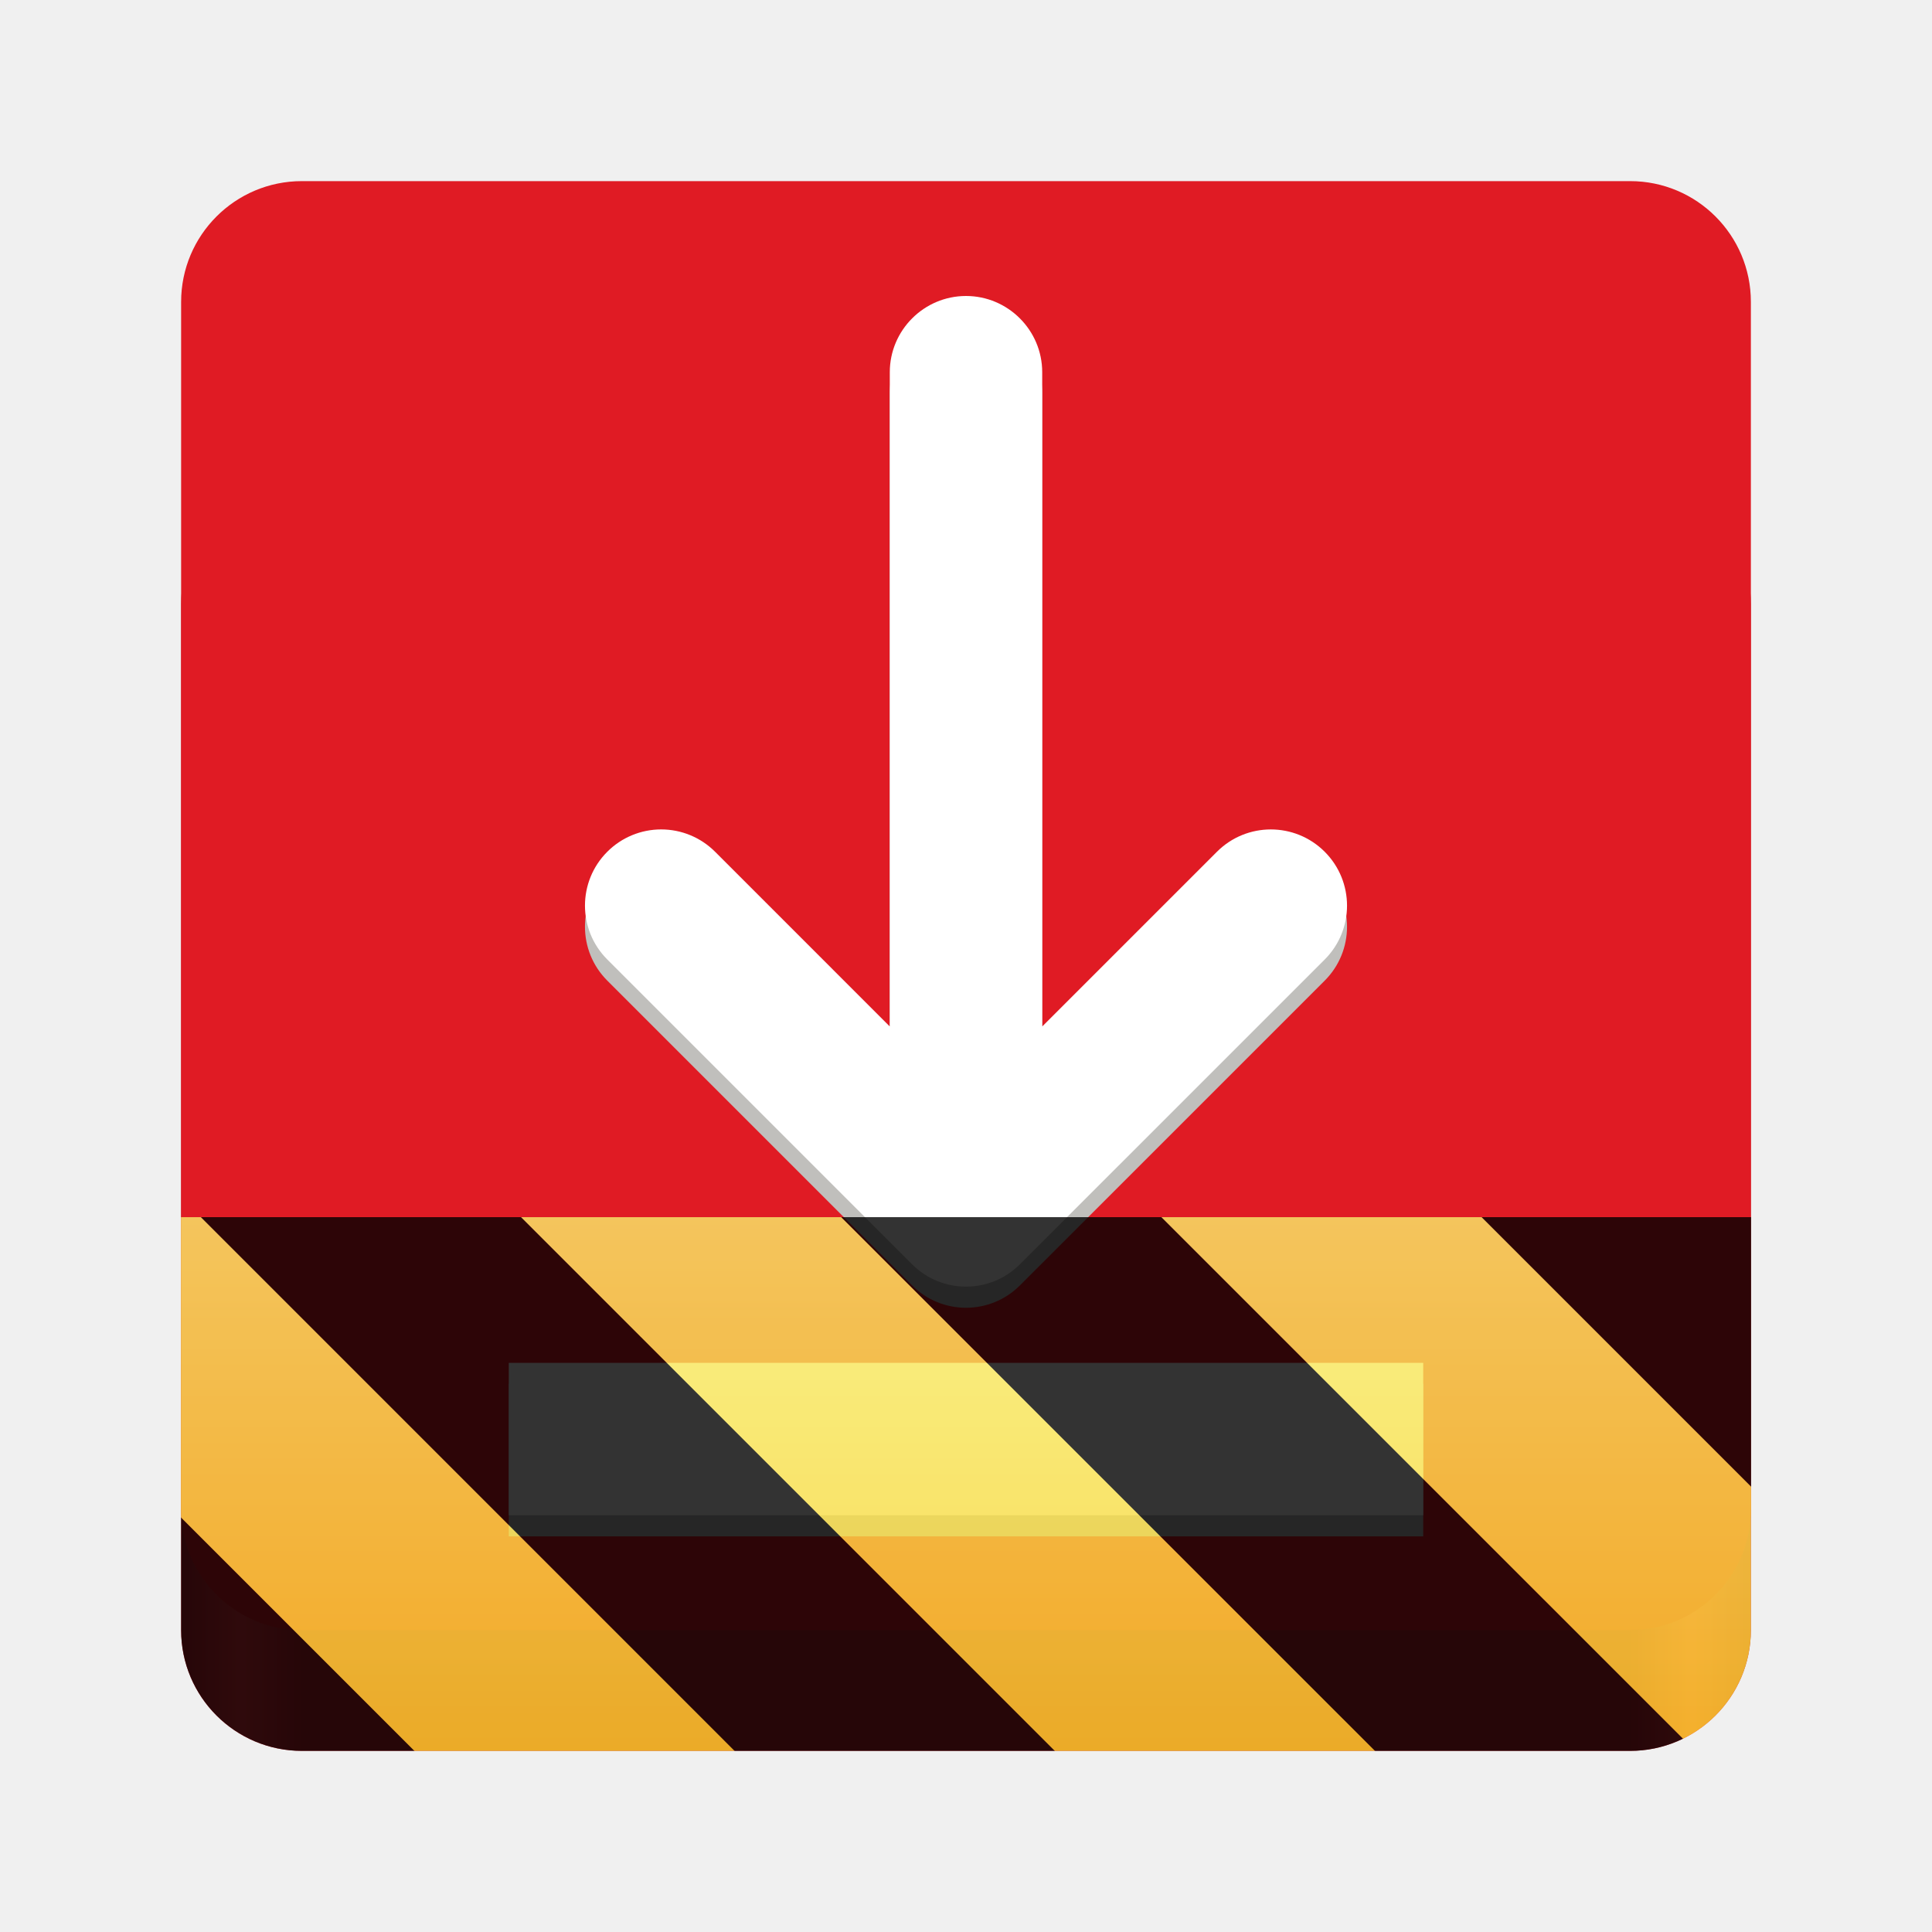
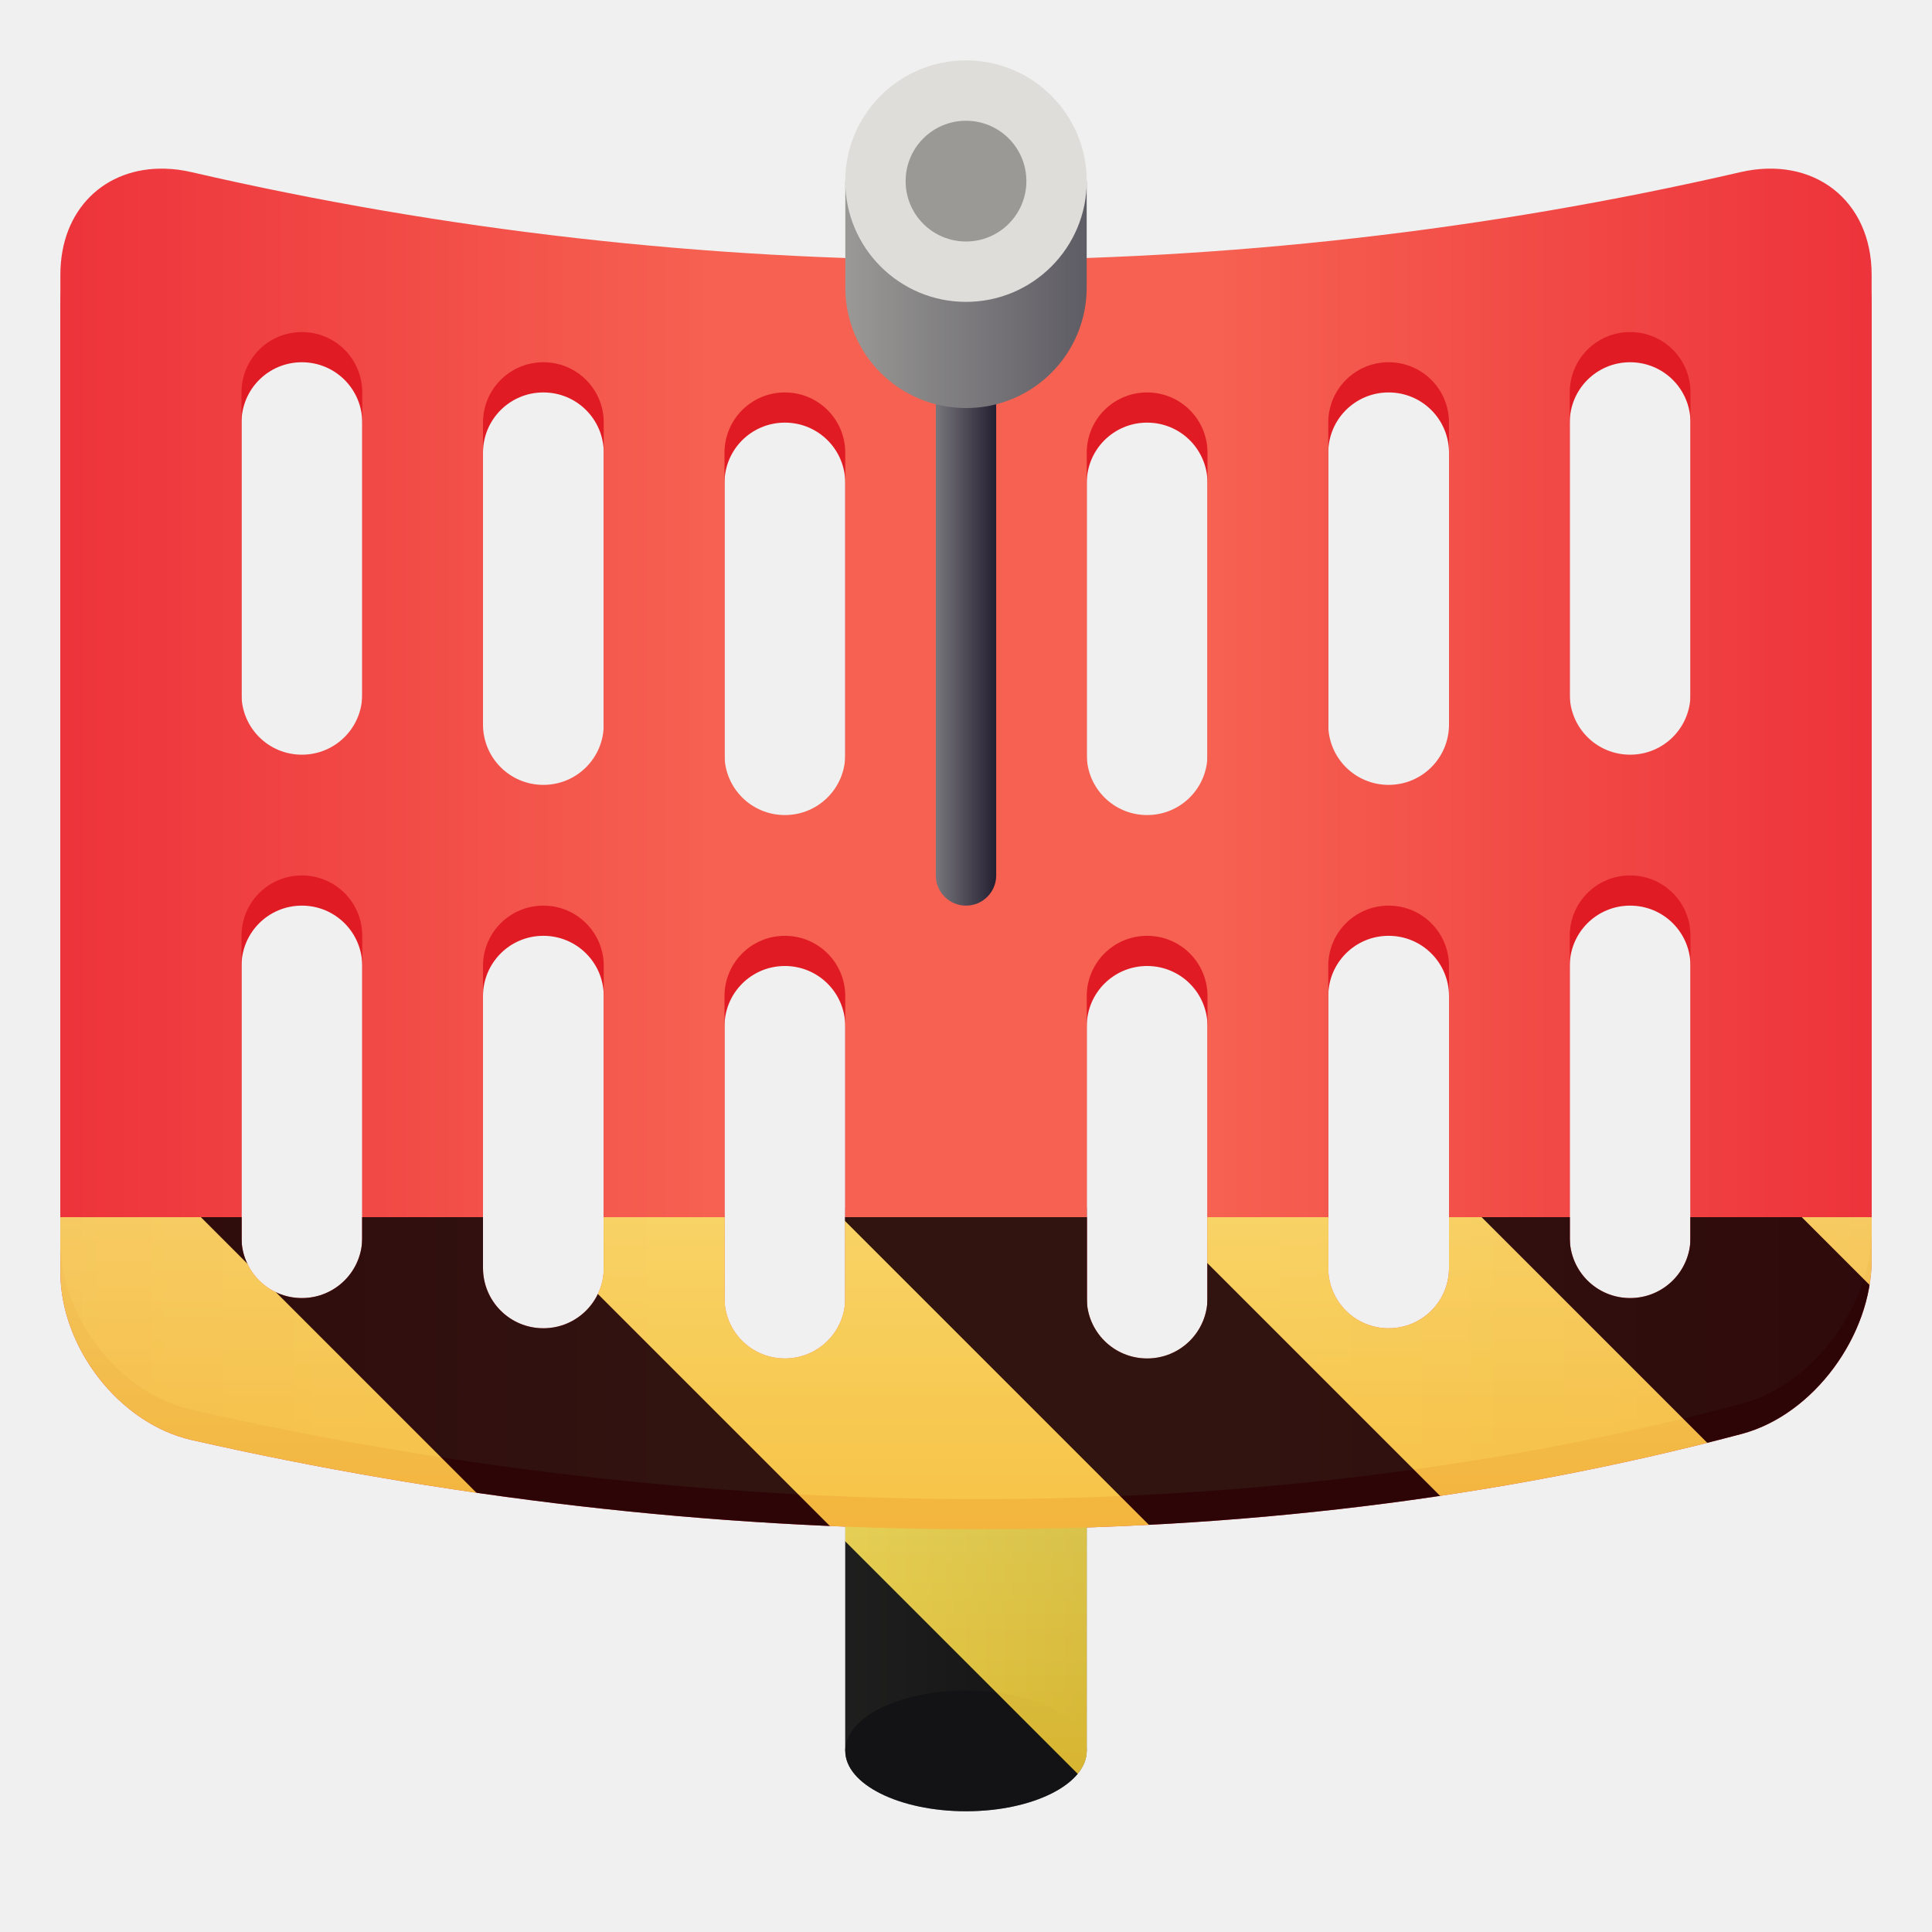
- <svg xmlns="http://www.w3.org/2000/svg" height="128px" viewBox="0 0 128 128" width="128px" version="1.1" id="svg23">
-   <defs id="defs27">
-     <clipPath id="h">
-       <rect height="128" width="128" id="rect3034" x="0" y="0" />
-     </clipPath>
-     <mask id="f">
-       <g filter="url(#d)" id="g3026">
-         <rect fill-opacity="0.8" height="128" width="128" id="rect3024" x="0" y="0" />
+ <svg xmlns="http://www.w3.org/2000/svg" xmlns:xlink="http://www.w3.org/1999/xlink" height="128px" viewBox="0 0 128 128" width="128px">
+   <linearGradient id="a" gradientUnits="userSpaceOnUse">
+     <stop offset="0" stop-color="#9a9996" />
+     <stop offset="1" stop-color="#5e5c64" />
+   </linearGradient>
+   <linearGradient id="b" gradientTransform="matrix(1 0 0 1.285714 0 -254.2857)" x1="56" x2="72" xlink:href="#a" y1="274" y2="274" />
+   <linearGradient id="c" gradientTransform="matrix(1.071421 0 0 1.0738 -4.571368 -201.7537)" gradientUnits="userSpaceOnUse" x1="8" x2="120" y1="233.134" y2="233.134">
+     <stop offset="0" stop-color="#ed333b" />
+     <stop offset="0.359" stop-color="#f66151" />
+     <stop offset="0.638" stop-color="#f66151" />
+     <stop offset="1" stop-color="#ed333b" />
+   </linearGradient>
+   <linearGradient id="d" gradientTransform="matrix(0.5 0 0 1.428571 32 -282.857)" gradientUnits="userSpaceOnUse" x1="60" x2="68" y1="226" y2="226">
+     <stop offset="0" stop-color="#77767b" />
+     <stop offset="1" stop-color="#241f31" />
+   </linearGradient>
+   <linearGradient id="e" gradientTransform="matrix(1.142339 0 0 1.096872 -9.109712 -203.3089)" x1="57" x2="71" xlink:href="#a" y1="199.5" y2="199.5" />
+   <clipPath id="f">
+     <rect height="128" width="128" />
+   </clipPath>
+   <clipPath id="g">
+     <rect height="128" width="128" />
+   </clipPath>
+   <filter id="h" height="100%" width="100%" x="0%" y="0%">
+     <feColorMatrix in="SourceGraphic" type="matrix" values="0 0 0 0 1 0 0 0 0 1 0 0 0 0 1 0 0 0 1 0" />
+   </filter>
+   <mask id="i">
+     <g clip-path="url(#g)" filter="url(#h)">
+       <g clip-path="url(#f)">
+         <path d="m 56 80 h 16 v 36 h -16 z m 0 0" fill="url(#b)" />
+         <path d="m 10.938 13.176 c -3.973 -0.113 -6.938 2.684 -6.938 7.023 v 64.078 c 0 4.961 3.875 10.035 8.703 11.129 c 33.602 7.617 70.023 8.281 102.695 -0.406 c 4.785 -1.273 8.602 -6.555 8.602 -11.516 v -63.285 c 0 -4.957 -3.871 -7.906 -8.695 -6.793 c -33.68 7.77 -68.93 7.77 -102.613 0 c -0.602 -0.141 -1.188 -0.215 -1.754 -0.23 z m 9.062 10.824 c 2.215 0 4 1.785 4 4 v 20 c 0 2.215 -1.785 4 -4 4 s -4 -1.785 -4 -4 v -20 c 0 -2.215 1.785 -4 4 -4 z m 88 0 c 2.215 0 4 1.785 4 4 v 20 c 0 2.215 -1.785 4 -4 4 s -4 -1.785 -4 -4 v -20 c 0 -2.215 1.785 -4 4 -4 z m -72 2 c 2.215 0 4 1.785 4 4 v 20 c 0 2.215 -1.785 4 -4 4 s -4 -1.785 -4 -4 v -20 c 0 -2.215 1.785 -4 4 -4 z m 56 0 c 2.215 0 4 1.785 4 4 v 20 c 0 2.215 -1.785 4 -4 4 s -4 -1.785 -4 -4 v -20 c 0 -2.215 1.785 -4 4 -4 z m -40 2 c 2.215 0 4 1.785 4 4 v 20 c 0 2.215 -1.785 4 -4 4 s -4 -1.785 -4 -4 v -20 c 0 -2.215 1.785 -4 4 -4 z m 24 0 c 2.215 0 4 1.785 4 4 v 20 c 0 2.215 -1.785 4 -4 4 s -4 -1.785 -4 -4 v -20 c 0 -2.215 1.785 -4 4 -4 z m -56 32 c 2.215 0 4 1.785 4 4 v 20 c 0 2.215 -1.785 4 -4 4 s -4 -1.785 -4 -4 v -20 c 0 -2.215 1.785 -4 4 -4 z m 88 0 c 2.215 0 4 1.785 4 4 v 20 c 0 2.215 -1.785 4 -4 4 s -4 -1.785 -4 -4 v -20 c 0 -2.215 1.785 -4 4 -4 z m -72 2 c 2.215 0 4 1.785 4 4 v 20 c 0 2.215 -1.785 4 -4 4 s -4 -1.785 -4 -4 v -20 c 0 -2.215 1.785 -4 4 -4 z m 56 0 c 2.215 0 4 1.785 4 4 v 20 c 0 2.215 -1.785 4 -4 4 s -4 -1.785 -4 -4 v -20 c 0 -2.215 1.785 -4 4 -4 z m -40 2 c 2.215 0 4 1.785 4 4 v 20 c 0 2.215 -1.785 4 -4 4 s -4 -1.785 -4 -4 v -20 c 0 -2.215 1.785 -4 4 -4 z m 24 0 c 2.215 0 4 1.785 4 4 v 20 c 0 2.215 -1.785 4 -4 4 s -4 -1.785 -4 -4 v -20 c 0 -2.215 1.785 -4 4 -4 z m 0 0" fill="#e01b24" />
+         <path d="m 10.938 11.176 c -3.973 -0.113 -6.938 2.684 -6.938 7.023 v 64.078 c 0 4.961 3.875 10.035 8.703 11.129 c 33.602 7.617 70.023 8.281 102.695 -0.406 c 4.785 -1.273 8.602 -6.555 8.602 -11.516 v -63.285 c 0 -4.957 -3.871 -7.906 -8.695 -6.793 c -33.68 7.77 -68.93 7.77 -102.613 0 c -0.602 -0.141 -1.188 -0.215 -1.754 -0.23 z m 9.062 10.824 c 2.215 0 4 1.785 4 4 v 20 c 0 2.215 -1.785 4 -4 4 s -4 -1.785 -4 -4 v -20 c 0 -2.215 1.785 -4 4 -4 z m 88 0 c 2.215 0 4 1.785 4 4 v 20 c 0 2.215 -1.785 4 -4 4 s -4 -1.785 -4 -4 v -20 c 0 -2.215 1.785 -4 4 -4 z m -72 2 c 2.215 0 4 1.785 4 4 v 20 c 0 2.215 -1.785 4 -4 4 s -4 -1.785 -4 -4 v -20 c 0 -2.215 1.785 -4 4 -4 z m 56 0 c 2.215 0 4 1.785 4 4 v 20 c 0 2.215 -1.785 4 -4 4 s -4 -1.785 -4 -4 v -20 c 0 -2.215 1.785 -4 4 -4 z m -40 2 c 2.215 0 4 1.785 4 4 v 20 c 0 2.215 -1.785 4 -4 4 s -4 -1.785 -4 -4 v -20 c 0 -2.215 1.785 -4 4 -4 z m 24 0 c 2.215 0 4 1.785 4 4 v 20 c 0 2.215 -1.785 4 -4 4 s -4 -1.785 -4 -4 v -20 c 0 -2.215 1.785 -4 4 -4 z m -56 32 c 2.215 0 4 1.785 4 4 v 20 c 0 2.215 -1.785 4 -4 4 s -4 -1.785 -4 -4 v -20 c 0 -2.215 1.785 -4 4 -4 z m 88 0 c 2.215 0 4 1.785 4 4 v 20 c 0 2.215 -1.785 4 -4 4 s -4 -1.785 -4 -4 v -20 c 0 -2.215 1.785 -4 4 -4 z m -72 2 c 2.215 0 4 1.785 4 4 v 20 c 0 2.215 -1.785 4 -4 4 s -4 -1.785 -4 -4 v -20 c 0 -2.215 1.785 -4 4 -4 z m 56 0 c 2.215 0 4 1.785 4 4 v 20 c 0 2.215 -1.785 4 -4 4 s -4 -1.785 -4 -4 v -20 c 0 -2.215 1.785 -4 4 -4 z m -40 2 c 2.215 0 4 1.785 4 4 v 20 c 0 2.215 -1.785 4 -4 4 s -4 -1.785 -4 -4 v -20 c 0 -2.215 1.785 -4 4 -4 z m 24 0 c 2.215 0 4 1.785 4 4 v 20 c 0 2.215 -1.785 4 -4 4 s -4 -1.785 -4 -4 v -20 c 0 -2.215 1.785 -4 4 -4 z m 0 0" fill="url(#c)" />
+         <path d="m 64 20 c 1.105 0 2 0.895 2 2 v 36 c 0 1.105 -0.895 2 -2 2 s -2 -0.895 -2 -2 v -36 c 0 -1.105 0.895 -2 2 -2 z m 0 0" fill="url(#d)" />
+         <path d="m 56.004 12 v 7.039 c 0 4.43 3.566 7.996 7.996 7.996 s 7.996 -3.566 7.996 -7.996 v -7.039 z m 0 0" fill="url(#e)" />
+         <path d="m 72 12 c 0 4.418 -3.582 8 -8 8 s -8 -3.582 -8 -8 s 3.582 -8 8 -8 s 8 3.582 8 8 z m 0 0" fill="#deddda" />
+         <path d="m 72 116 c 0 2.211 -3.582 4 -8 4 s -8 -1.789 -8 -4 s 3.582 -4 8 -4 s 8 1.789 8 4 z m 0 0" fill="#5e5c64" />
+         <path d="m 68 12 c 0 2.211 -1.789 4 -4 4 s -4 -1.789 -4 -4 s 1.789 -4 4 -4 s 4 1.789 4 4 z m 0 0" fill="#9a9996" />
      </g>
-     </mask>
-     <filter id="d" height="1" width="1" x="0" y="0">
-       <feColorMatrix in="SourceGraphic" type="matrix" values="0 0 0 0 1 0 0 0 0 1 0 0 0 0 1 0 0 0 1 0" id="feColorMatrix3008" />
-     </filter>
-     <linearGradient id="g" gradientTransform="matrix(0,0.37,-0.98462,0,295.385,-30.36)" gradientUnits="userSpaceOnUse" x1="300" x2="428" y1="235" y2="235">
-       <stop offset="0" stop-color="#f9f06b" id="stop3029" />
-       <stop offset="1" stop-color="#f5c211" id="stop3031" />
-     </linearGradient>
-     <clipPath id="i">
-       <rect height="128" width="128" id="rect3037" x="0" y="0" />
-     </clipPath>
-     <mask id="e">
-       <g clip-path="url(#c)" filter="url(#d)" id="g3021" style="filter:url(#d-3)">
-         <g clip-path="url(#b)" id="g3019">
-           <path d="m 20,32 h 88 c 4.418,0 8,3.582 8,8 v 68 c 0,4.418 -3.582,8 -8,8 H 20 c -4.418,0 -8,-3.582 -8,-8 V 40 c 0,-4.418 3.582,-8 8,-8 z m 0,0" fill="url(#a)" id="path3011" style="fill:url(#a-7)" />
-           <path d="m 20,12 h 88 c 4.418,0 8,3.582 8,8 v 80 c 0,4.418 -3.582,8 -8,8 H 20 c -4.418,0 -8,-3.582 -8,-8 V 20 c 0,-4.418 3.582,-8 8,-8 z m 0,0" fill="#e01b24" id="path3013" />
-           <path d="M 64,81.605 45.984,50.395 v -2 h 36.035 v 2 z M 33.566,90.434 V 100.578 H 94.434 V 90.434 Z m 0,0" fill="#c0bfbc" id="path3015" />
-           <path d="M 64,79.605 45.984,48.395 h 36.035 z m 0,-62.184 c -2.793,0 -5.07,2.277 -5.07,5.074 V 48.395 H 69.074 V 22.496 c 0,-2.797 -2.281,-5.074 -5.074,-5.074 z M 33.566,88.434 V 98.578 H 94.434 V 88.434 Z m 0,0" fill="#ffffff" id="path3017" />
-         </g>
-       </g>
-     </mask>
-     <clipPath id="c">
-       <rect height="128" width="128" id="rect3005" x="0" y="0" />
-     </clipPath>
-     <filter id="d-3" height="1" width="1" x="0" y="0">
-       <feColorMatrix in="SourceGraphic" type="matrix" values="0 0 0 0 1 0 0 0 0 1 0 0 0 0 1 0 0 0 1 0" id="feColorMatrix3008-6" />
-     </filter>
-     <clipPath id="b">
-       <rect height="128" width="128" id="rect3002" x="0" y="0" />
-     </clipPath>
-     <linearGradient id="a-7" gradientUnits="userSpaceOnUse" x1="12.001" x2="116.001" y1="104" y2="104">
-       <stop offset="0" stop-color="#c01c28" id="stop2989" />
-       <stop offset="0.038" stop-color="#ed333b" id="stop2991" />
-       <stop offset="0.077" stop-color="#c01c28" id="stop2993" />
-       <stop offset="0.923" stop-color="#c01c28" id="stop2995" />
-       <stop offset="0.962" stop-color="#ed333b" id="stop2997" />
-       <stop offset="1" stop-color="#c01c28" id="stop2999" />
-     </linearGradient>
-     <clipPath id="h-5">
-       <rect height="128" width="128" id="rect3034-3" x="0" y="0" />
-     </clipPath>
-     <mask id="f-5">
-       <g filter="url(#d)" id="g3026-6" style="filter:url(#d-3)">
-         <rect fill-opacity="0.8" height="128" width="128" id="rect3024-2" x="0" y="0" />
-       </g>
-     </mask>
-     <filter id="filter4392" height="1" width="1" x="0" y="0">
-       <feColorMatrix in="SourceGraphic" type="matrix" values="0 0 0 0 1 0 0 0 0 1 0 0 0 0 1 0 0 0 1 0" id="feColorMatrix4390" />
-     </filter>
-   </defs>
-   <linearGradient id="a" gradientUnits="userSpaceOnUse" x1="12.001" x2="116.001" y1="104" y2="104">
-     <stop offset="0" stop-color="#c01c28" id="stop2" />
-     <stop offset="0.038" stop-color="#ed333b" id="stop4" />
-     <stop offset="0.077" stop-color="#c01c28" id="stop6" />
-     <stop offset="0.923" stop-color="#c01c28" id="stop8" />
-     <stop offset="0.962" stop-color="#ed333b" id="stop10" />
-     <stop offset="1" stop-color="#c01c28" id="stop12" />
+     </g>
+   </mask>
+   <mask id="j">
+     <g filter="url(#h)">
+       <rect fill-opacity="0.8" height="128" width="128" />
+     </g>
+   </mask>
+   <linearGradient id="k" gradientTransform="matrix(0 0.37 -0.98462 0 295.385 -30.36)" gradientUnits="userSpaceOnUse" x1="300" x2="428" y1="235" y2="235">
+     <stop offset="0" stop-color="#f9f06b" />
+     <stop offset="1" stop-color="#f5c211" />
  </linearGradient>
-   <path d="m 20 32 h 88 c 4.418 0 8 3.582 8 8 v 68 c 0 4.418 -3.582 8 -8 8 h -88 c -4.418 0 -8 -3.582 -8 -8 v -68 c 0 -4.418 3.582 -8 8 -8 z m 0 0" fill="url(#a)" id="path15" />
-   <path d="m 20 12 h 88 c 4.418 0 8 3.582 8 8 v 80 c 0 4.418 -3.582 8 -8 8 h -88 c -4.418 0 -8 -3.582 -8 -8 v -80 c 0 -4.418 3.582 -8 8 -8 z m 0 0" fill="#e01b24" id="path17" />
-   <path d="m 64,21.01 c -2.781,0 -5.049,2.268 -5.049,5.049 V 69.407 L 47.375,57.83 c -0.947,-0.947 -2.229,-1.479 -3.57,-1.479 -1.341,0 -2.623,0.532 -3.57,1.479 -1.972,1.972 -1.972,5.167 0,7.139 l 20.195,20.195 c 1.972,1.972 5.167,1.972 7.139,0 L 87.765,64.97 c 1.972,-1.972 1.972,-5.167 0,-7.139 -1.972,-1.972 -5.167,-1.972 -7.139,0 L 69.049,69.407 V 26.059 c 0,-2.781 -2.268,-5.049 -5.049,-5.049 z M 33.708,91.692 V 101.79 H 94.292 V 91.692 Z m 0,0" fill="#2e3436" id="path2421" style="fill:#c0bfbc;fill-opacity:1;stroke-width:5.049" />
-   <path d="m 64,19.61 c -2.781,0 -5.049,2.268 -5.049,5.049 V 68.007 L 47.375,56.43 c -0.947,-0.947 -2.229,-1.479 -3.57,-1.479 -1.341,0 -2.623,0.532 -3.57,1.479 -1.972,1.972 -1.972,5.167 0,7.139 l 20.195,20.195 c 1.972,1.972 5.167,1.972 7.139,0 L 87.765,63.57 c 1.972,-1.972 1.972,-5.167 0,-7.139 -1.972,-1.972 -5.167,-1.972 -7.139,0 L 69.049,68.007 V 24.659 c 0,-2.781 -2.268,-5.049 -5.049,-5.049 z M 33.708,90.292 V 100.39 H 94.292 V 90.292 Z m 0,0" fill="#2e3436" id="path2363" style="stroke-width:5.049;fill:#ffffff;fill-opacity:1" />
-   <g clip-path="url(#i)" mask="url(#e)" id="g3054">
-     <g clip-path="url(#h-5)" mask="url(#f-5)" id="g3052" style="display:inline">
-       <path d="M 128,80.641 V 128 H 0 V 80.641 Z m 0,0" fill="url(#g)" id="path3048" style="display:inline;fill:url(#g)" />
-       <path d="M 13.309,80.641 60.664,128 H 81.879 L 34.52,80.641 Z m 42.422,0 L 103.094,128 h 21.215 L 76.945,80.641 Z m 42.43,0 L 128,110.48 V 89.27 l -8.629,-8.629 z M 0,88.547 V 109.762 L 18.238,128 h 21.215 z m 0,0" id="path3050" style="display:inline" />
+   <clipPath id="l">
+     <rect height="128" width="128" />
+   </clipPath>
+   <clipPath id="m">
+     <rect height="128" width="128" />
+   </clipPath>
+   <path d="m 56 80 h 16 v 36 h -16 z m 0 0" fill="url(#b)" />
+   <path d="m 10.938 13.176 c -3.973 -0.113 -6.938 2.684 -6.938 7.023 v 64.078 c 0 4.961 3.875 10.035 8.703 11.129 c 33.602 7.617 70.023 8.281 102.695 -0.406 c 4.785 -1.273 8.602 -6.555 8.602 -11.516 v -63.285 c 0 -4.957 -3.871 -7.906 -8.695 -6.793 c -33.68 7.77 -68.93 7.77 -102.613 0 c -0.602 -0.141 -1.188 -0.215 -1.754 -0.23 z m 9.062 10.824 c 2.215 0 4 1.785 4 4 v 20 c 0 2.215 -1.785 4 -4 4 s -4 -1.785 -4 -4 v -20 c 0 -2.215 1.785 -4 4 -4 z m 88 0 c 2.215 0 4 1.785 4 4 v 20 c 0 2.215 -1.785 4 -4 4 s -4 -1.785 -4 -4 v -20 c 0 -2.215 1.785 -4 4 -4 z m -72 2 c 2.215 0 4 1.785 4 4 v 20 c 0 2.215 -1.785 4 -4 4 s -4 -1.785 -4 -4 v -20 c 0 -2.215 1.785 -4 4 -4 z m 56 0 c 2.215 0 4 1.785 4 4 v 20 c 0 2.215 -1.785 4 -4 4 s -4 -1.785 -4 -4 v -20 c 0 -2.215 1.785 -4 4 -4 z m -40 2 c 2.215 0 4 1.785 4 4 v 20 c 0 2.215 -1.785 4 -4 4 s -4 -1.785 -4 -4 v -20 c 0 -2.215 1.785 -4 4 -4 z m 24 0 c 2.215 0 4 1.785 4 4 v 20 c 0 2.215 -1.785 4 -4 4 s -4 -1.785 -4 -4 v -20 c 0 -2.215 1.785 -4 4 -4 z m -56 32 c 2.215 0 4 1.785 4 4 v 20 c 0 2.215 -1.785 4 -4 4 s -4 -1.785 -4 -4 v -20 c 0 -2.215 1.785 -4 4 -4 z m 88 0 c 2.215 0 4 1.785 4 4 v 20 c 0 2.215 -1.785 4 -4 4 s -4 -1.785 -4 -4 v -20 c 0 -2.215 1.785 -4 4 -4 z m -72 2 c 2.215 0 4 1.785 4 4 v 20 c 0 2.215 -1.785 4 -4 4 s -4 -1.785 -4 -4 v -20 c 0 -2.215 1.785 -4 4 -4 z m 56 0 c 2.215 0 4 1.785 4 4 v 20 c 0 2.215 -1.785 4 -4 4 s -4 -1.785 -4 -4 v -20 c 0 -2.215 1.785 -4 4 -4 z m -40 2 c 2.215 0 4 1.785 4 4 v 20 c 0 2.215 -1.785 4 -4 4 s -4 -1.785 -4 -4 v -20 c 0 -2.215 1.785 -4 4 -4 z m 24 0 c 2.215 0 4 1.785 4 4 v 20 c 0 2.215 -1.785 4 -4 4 s -4 -1.785 -4 -4 v -20 c 0 -2.215 1.785 -4 4 -4 z m 0 0" fill="#e01b24" />
+   <path d="m 10.938 11.176 c -3.973 -0.113 -6.938 2.684 -6.938 7.023 v 64.078 c 0 4.961 3.875 10.035 8.703 11.129 c 33.602 7.617 70.023 8.281 102.695 -0.406 c 4.785 -1.273 8.602 -6.555 8.602 -11.516 v -63.285 c 0 -4.957 -3.871 -7.906 -8.695 -6.793 c -33.68 7.77 -68.93 7.77 -102.613 0 c -0.602 -0.141 -1.188 -0.215 -1.754 -0.23 z m 9.062 10.824 c 2.215 0 4 1.785 4 4 v 20 c 0 2.215 -1.785 4 -4 4 s -4 -1.785 -4 -4 v -20 c 0 -2.215 1.785 -4 4 -4 z m 88 0 c 2.215 0 4 1.785 4 4 v 20 c 0 2.215 -1.785 4 -4 4 s -4 -1.785 -4 -4 v -20 c 0 -2.215 1.785 -4 4 -4 z m -72 2 c 2.215 0 4 1.785 4 4 v 20 c 0 2.215 -1.785 4 -4 4 s -4 -1.785 -4 -4 v -20 c 0 -2.215 1.785 -4 4 -4 z m 56 0 c 2.215 0 4 1.785 4 4 v 20 c 0 2.215 -1.785 4 -4 4 s -4 -1.785 -4 -4 v -20 c 0 -2.215 1.785 -4 4 -4 z m -40 2 c 2.215 0 4 1.785 4 4 v 20 c 0 2.215 -1.785 4 -4 4 s -4 -1.785 -4 -4 v -20 c 0 -2.215 1.785 -4 4 -4 z m 24 0 c 2.215 0 4 1.785 4 4 v 20 c 0 2.215 -1.785 4 -4 4 s -4 -1.785 -4 -4 v -20 c 0 -2.215 1.785 -4 4 -4 z m -56 32 c 2.215 0 4 1.785 4 4 v 20 c 0 2.215 -1.785 4 -4 4 s -4 -1.785 -4 -4 v -20 c 0 -2.215 1.785 -4 4 -4 z m 88 0 c 2.215 0 4 1.785 4 4 v 20 c 0 2.215 -1.785 4 -4 4 s -4 -1.785 -4 -4 v -20 c 0 -2.215 1.785 -4 4 -4 z m -72 2 c 2.215 0 4 1.785 4 4 v 20 c 0 2.215 -1.785 4 -4 4 s -4 -1.785 -4 -4 v -20 c 0 -2.215 1.785 -4 4 -4 z m 56 0 c 2.215 0 4 1.785 4 4 v 20 c 0 2.215 -1.785 4 -4 4 s -4 -1.785 -4 -4 v -20 c 0 -2.215 1.785 -4 4 -4 z m -40 2 c 2.215 0 4 1.785 4 4 v 20 c 0 2.215 -1.785 4 -4 4 s -4 -1.785 -4 -4 v -20 c 0 -2.215 1.785 -4 4 -4 z m 24 0 c 2.215 0 4 1.785 4 4 v 20 c 0 2.215 -1.785 4 -4 4 s -4 -1.785 -4 -4 v -20 c 0 -2.215 1.785 -4 4 -4 z m 0 0" fill="url(#c)" />
+   <path d="m 64 20 c 1.105 0 2 0.895 2 2 v 36 c 0 1.105 -0.895 2 -2 2 s -2 -0.895 -2 -2 v -36 c 0 -1.105 0.895 -2 2 -2 z m 0 0" fill="url(#d)" />
+   <path d="m 56.004 12 v 7.039 c 0 4.43 3.566 7.996 7.996 7.996 s 7.996 -3.566 7.996 -7.996 v -7.039 z m 0 0" fill="url(#e)" />
+   <path d="m 72 12 c 0 4.418 -3.582 8 -8 8 s -8 -3.582 -8 -8 s 3.582 -8 8 -8 s 8 3.582 8 8 z m 0 0" fill="#deddda" />
+   <path d="m 72 116 c 0 2.211 -3.582 4 -8 4 s -8 -1.789 -8 -4 s 3.582 -4 8 -4 s 8 1.789 8 4 z m 0 0" fill="#5e5c64" />
+   <path d="m 68 12 c 0 2.211 -1.789 4 -4 4 s -4 -1.789 -4 -4 s 1.789 -4 4 -4 s 4 1.789 4 4 z m 0 0" fill="#9a9996" />
+   <g clip-path="url(#m)" mask="url(#i)">
+     <g clip-path="url(#l)" mask="url(#j)">
+       <path d="m 128 80.641 v 47.359 h -128 v -47.359 z m 0 0" fill="url(#k)" />
+       <path d="m 13.309 80.641 l 47.355 47.359 h 21.215 l -47.359 -47.359 z m 42.422 0 l 47.363 47.359 h 21.215 l -47.363 -47.359 z m 42.43 0 l 29.84 29.84 v -21.211 l -8.629 -8.629 z m -98.16 7.906 v 21.215 l 18.238 18.238 h 21.215 z m 0 0" />
    </g>
  </g>
</svg>
